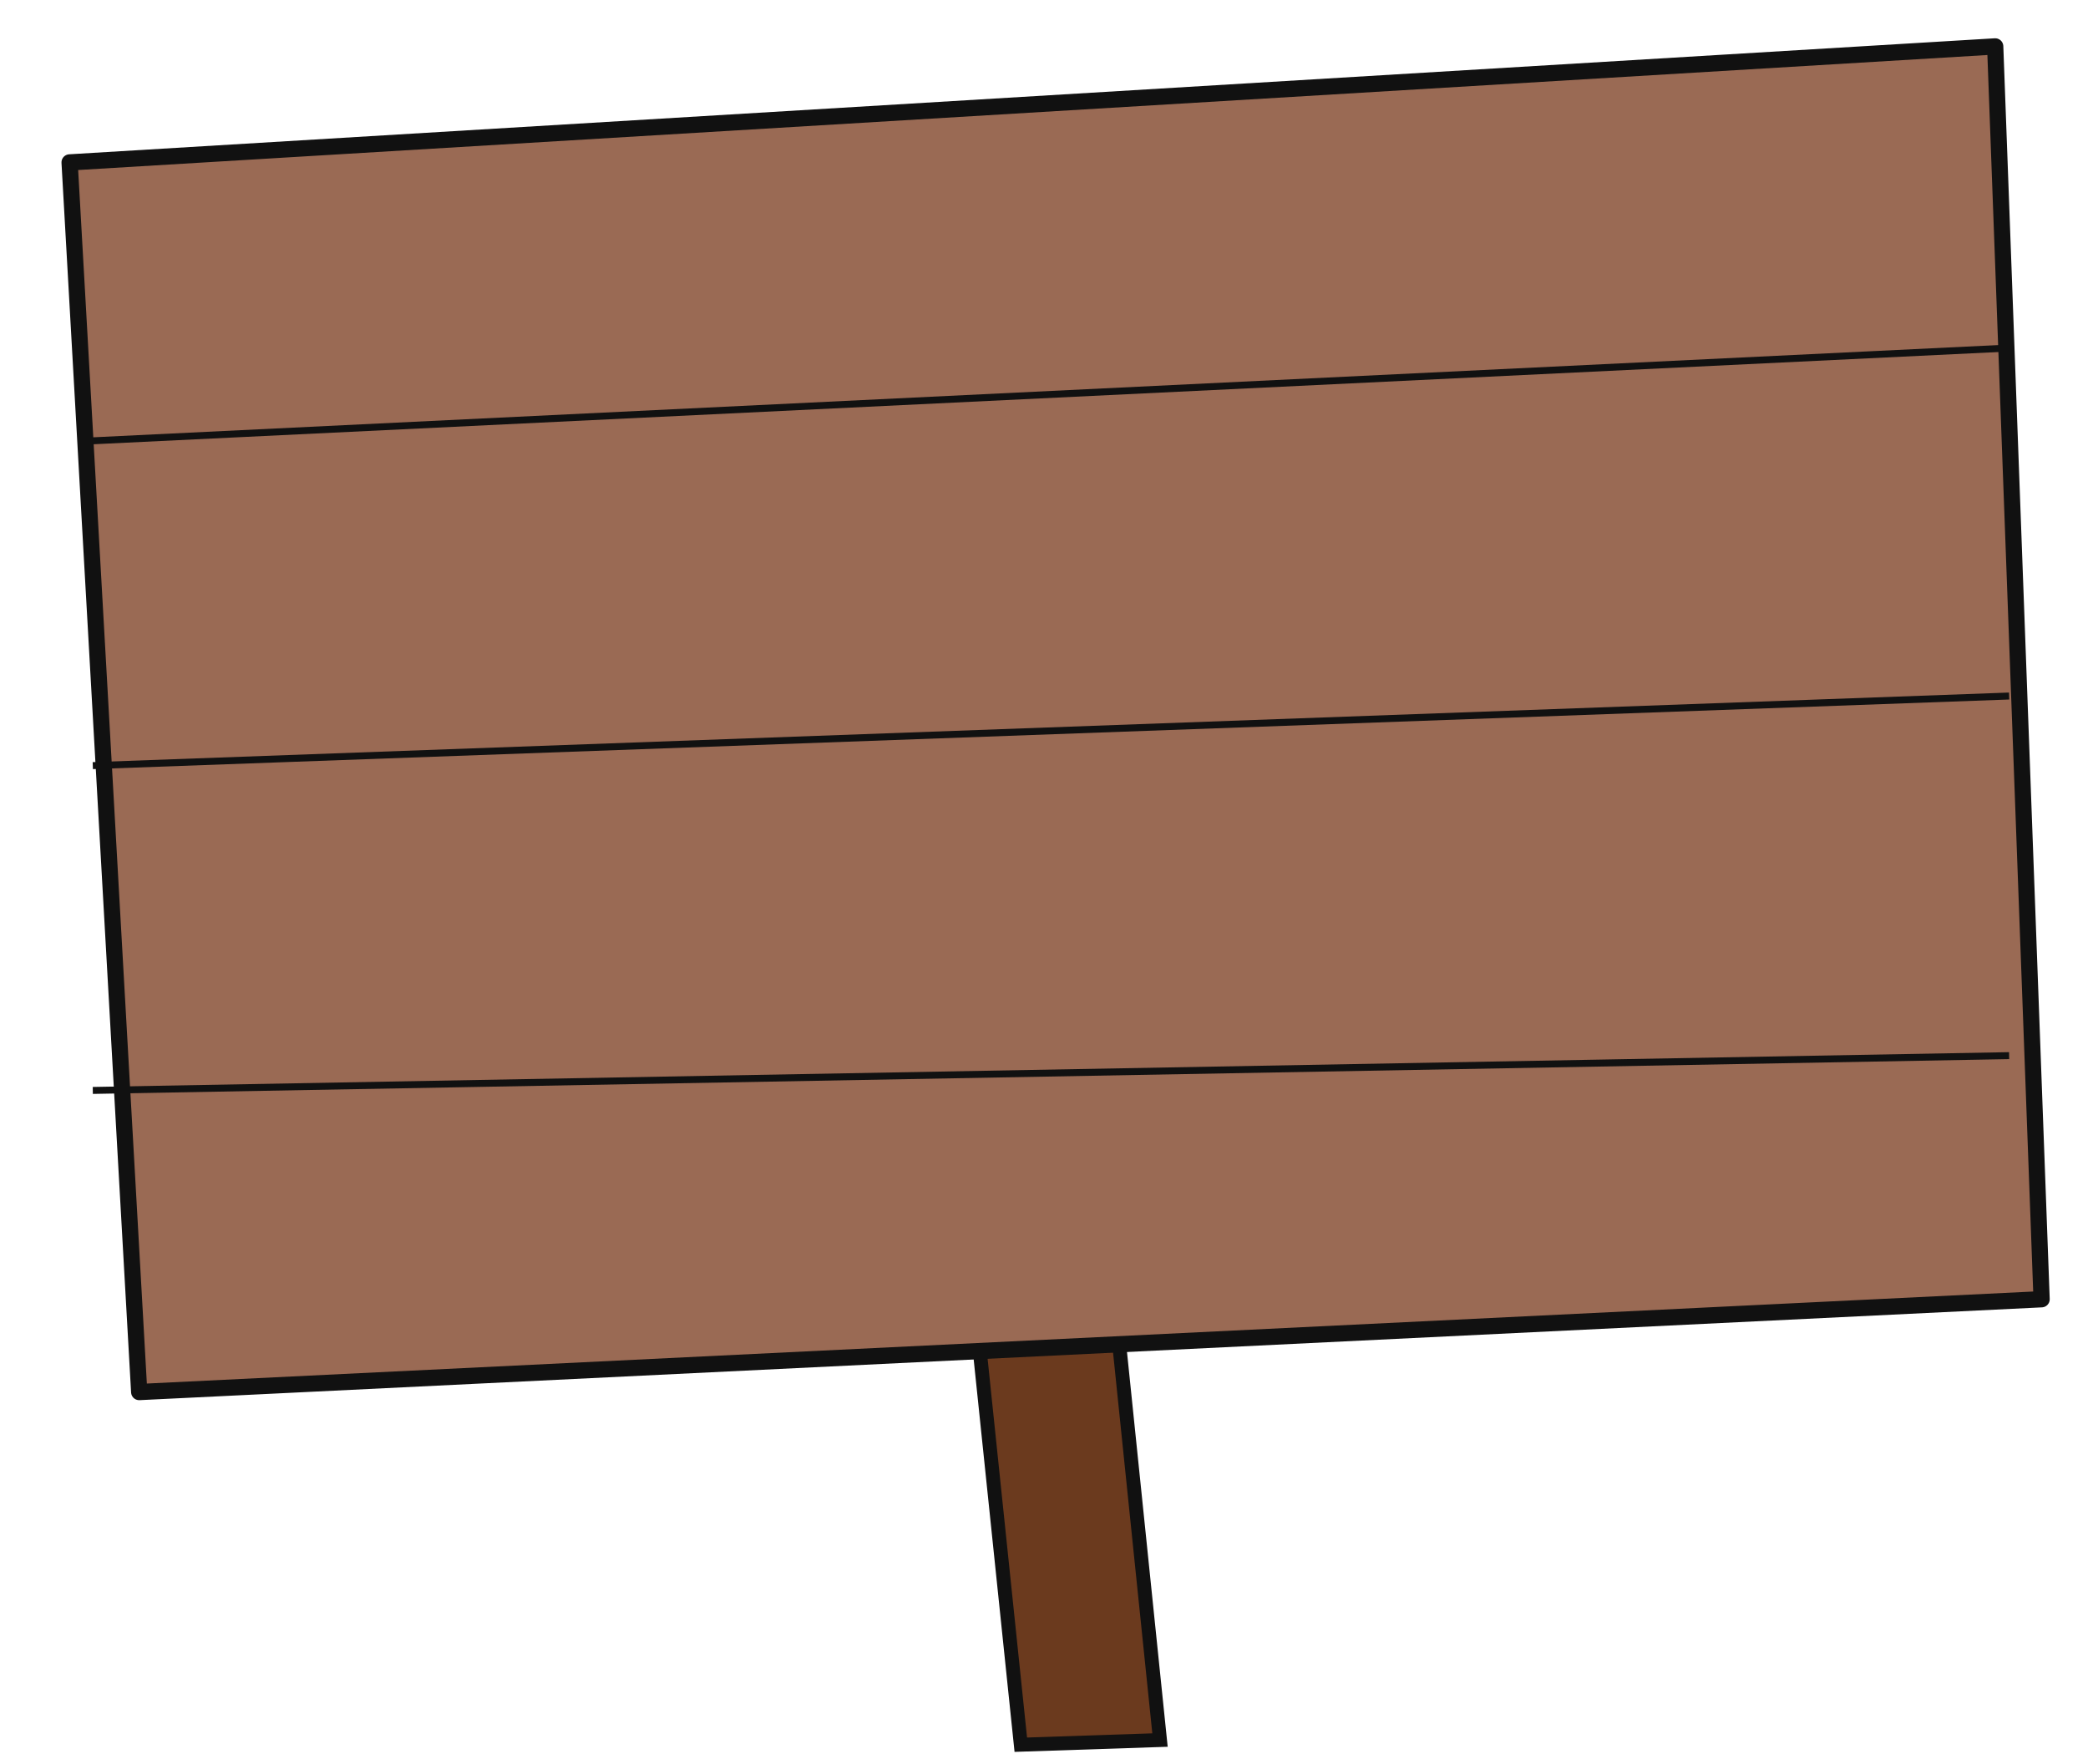
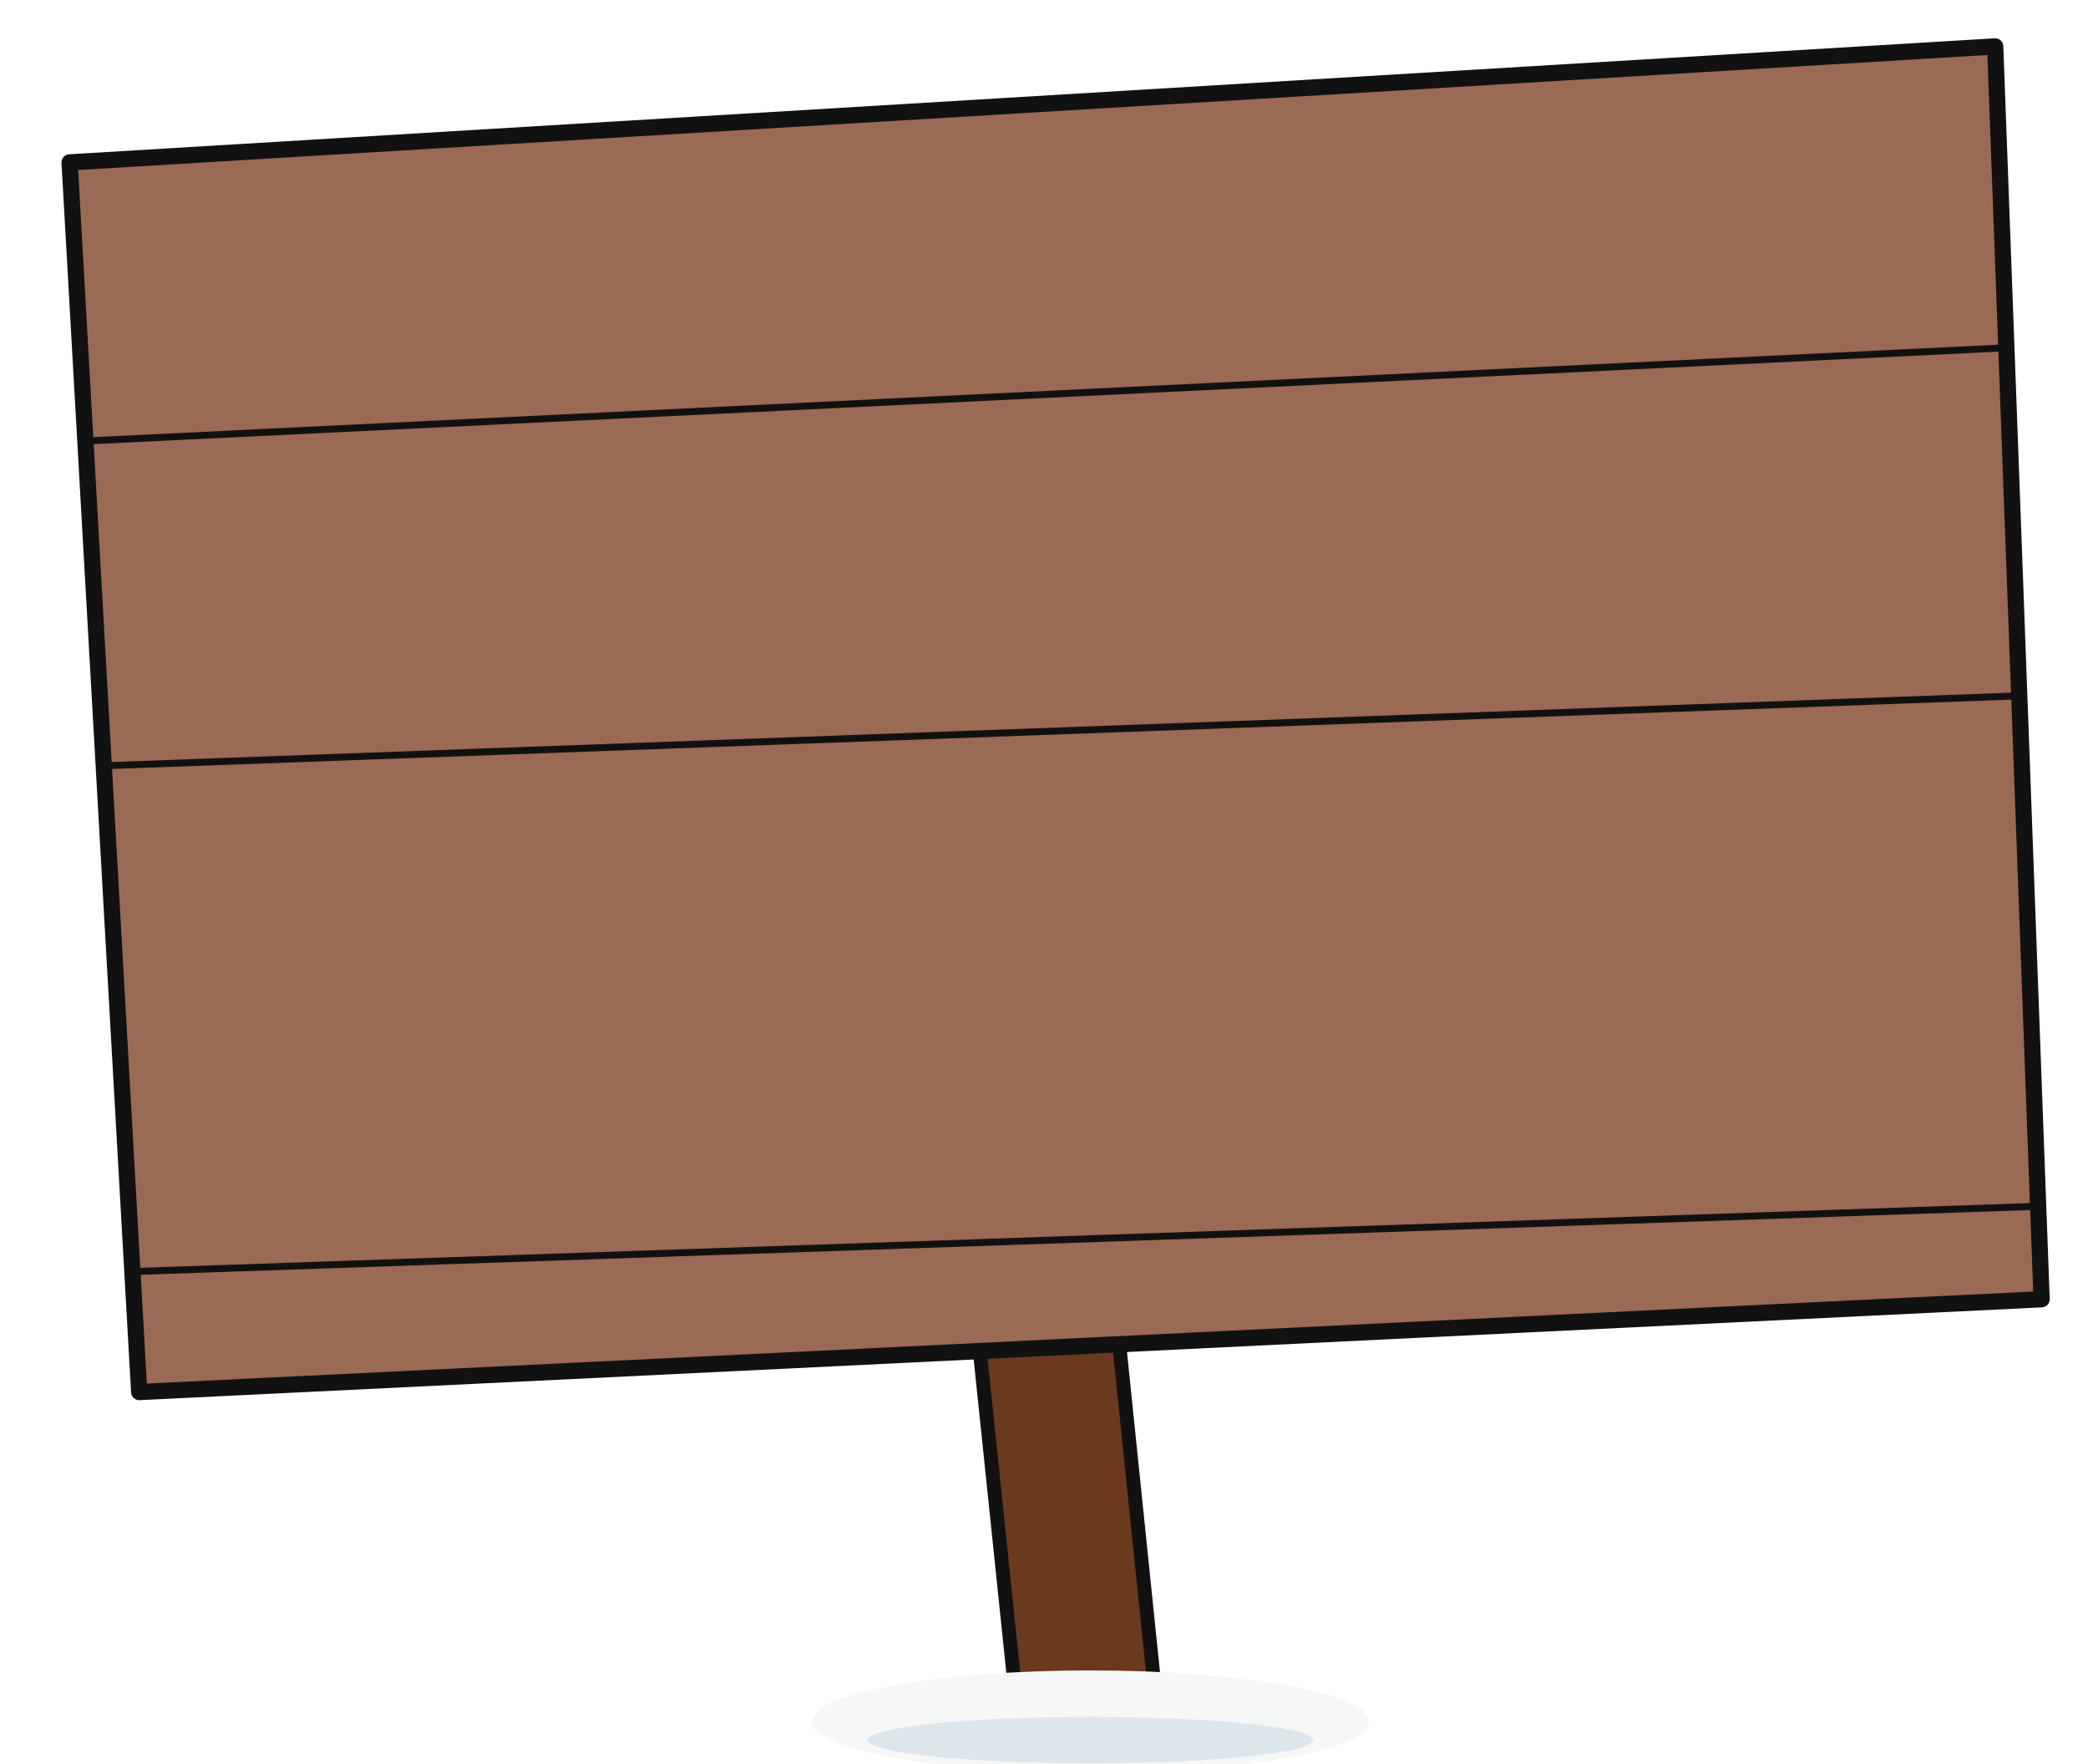
<svg xmlns="http://www.w3.org/2000/svg" width="900" height="760" viewBox="0 0 900 760">
  <polygon fill="#6B3A1E" stroke="#111111" stroke-width="6" points="420.0,560.0 480.0,556.0 500.0,750.0 440.0,752.0" />
  <polygon fill="#9A6A54" stroke="#111111" stroke-width="7" stroke-linejoin="round" points="30.0,70.0 860.0,20.0 880.0,560.0 60.0,600.0" />
-   <path d="M40,190 L866,150" stroke="#111111" stroke-width="3" fill="none" />
-   <path d="M40,330 L866,300" stroke="#111111" stroke-width="3" fill="none" />
-   <path d="M40,470 L866,455" stroke="#111111" stroke-width="3" fill="none" />
+   <path d="M38.8,190 L862.8,150" stroke="#111111" stroke-width="3" fill="none" />
+   <path d="M46.7,330 L868.4,300" stroke="#111111" stroke-width="3" fill="none" />
+   <path d="M59.1,548 L876.5,520" stroke="#111111" stroke-width="3" fill="none" />
+   <ellipse cx="470" cy="742" rx="120" ry="22" fill="#F6F7F7" />
+   <ellipse cx="470" cy="750" rx="96" ry="10" fill="#DDE6EA" />
</svg>
